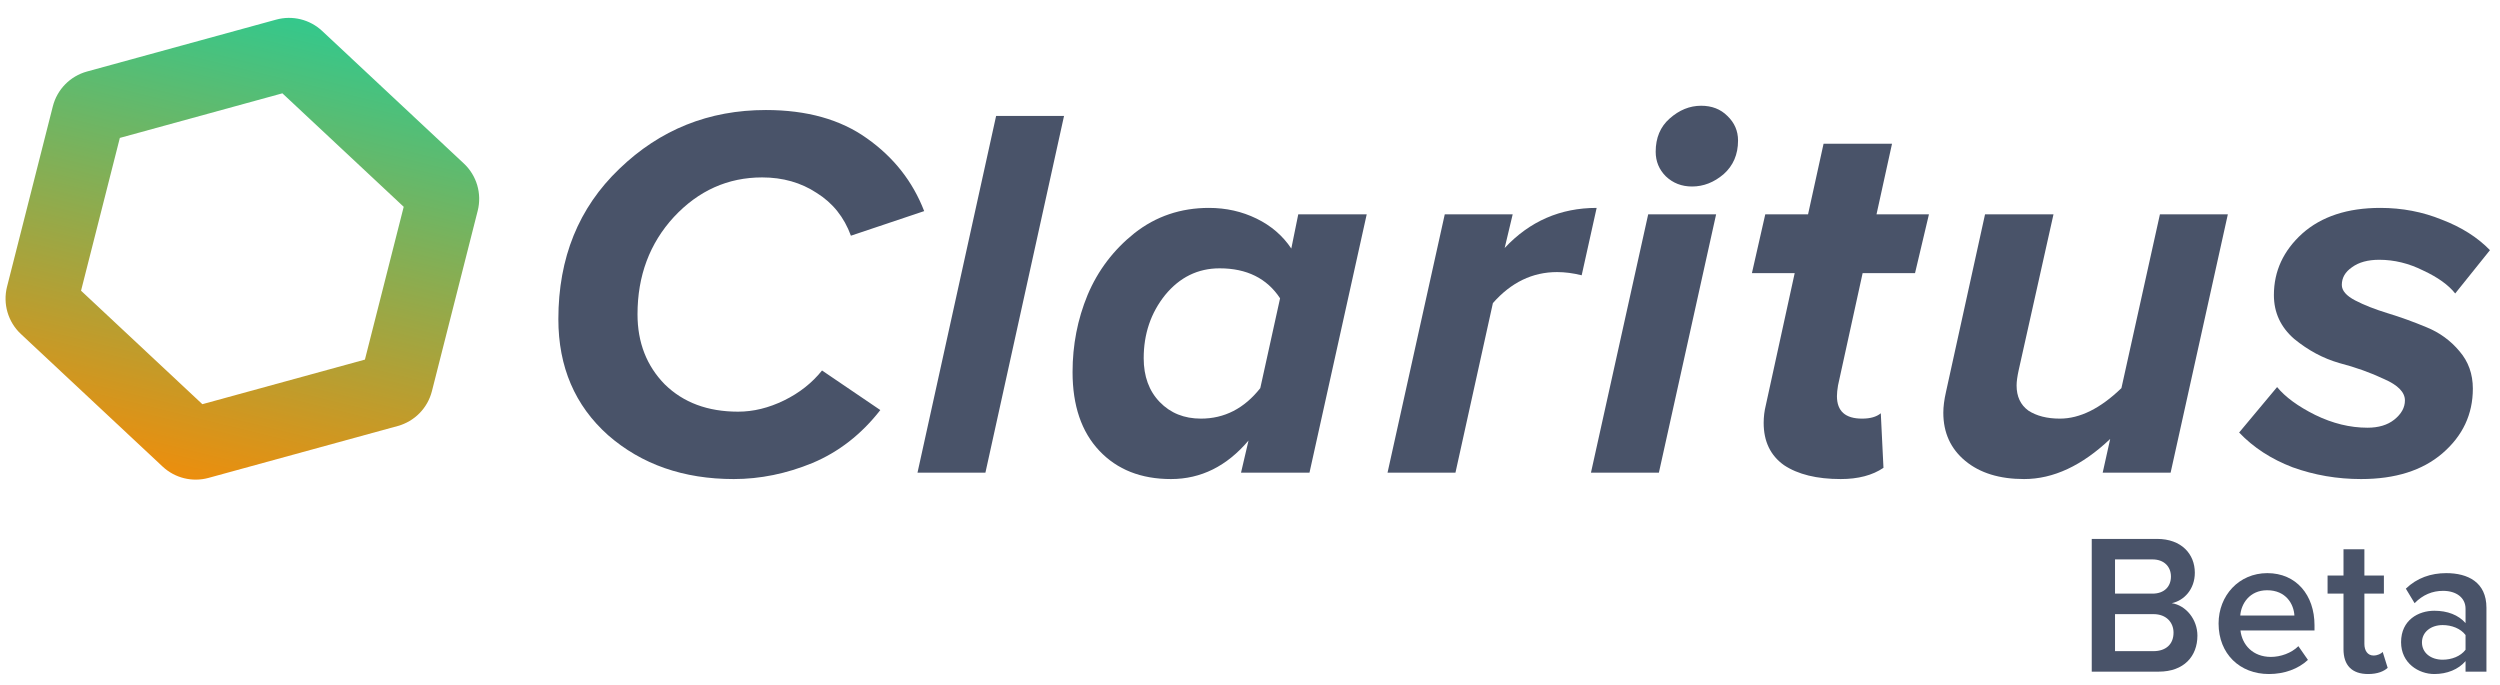
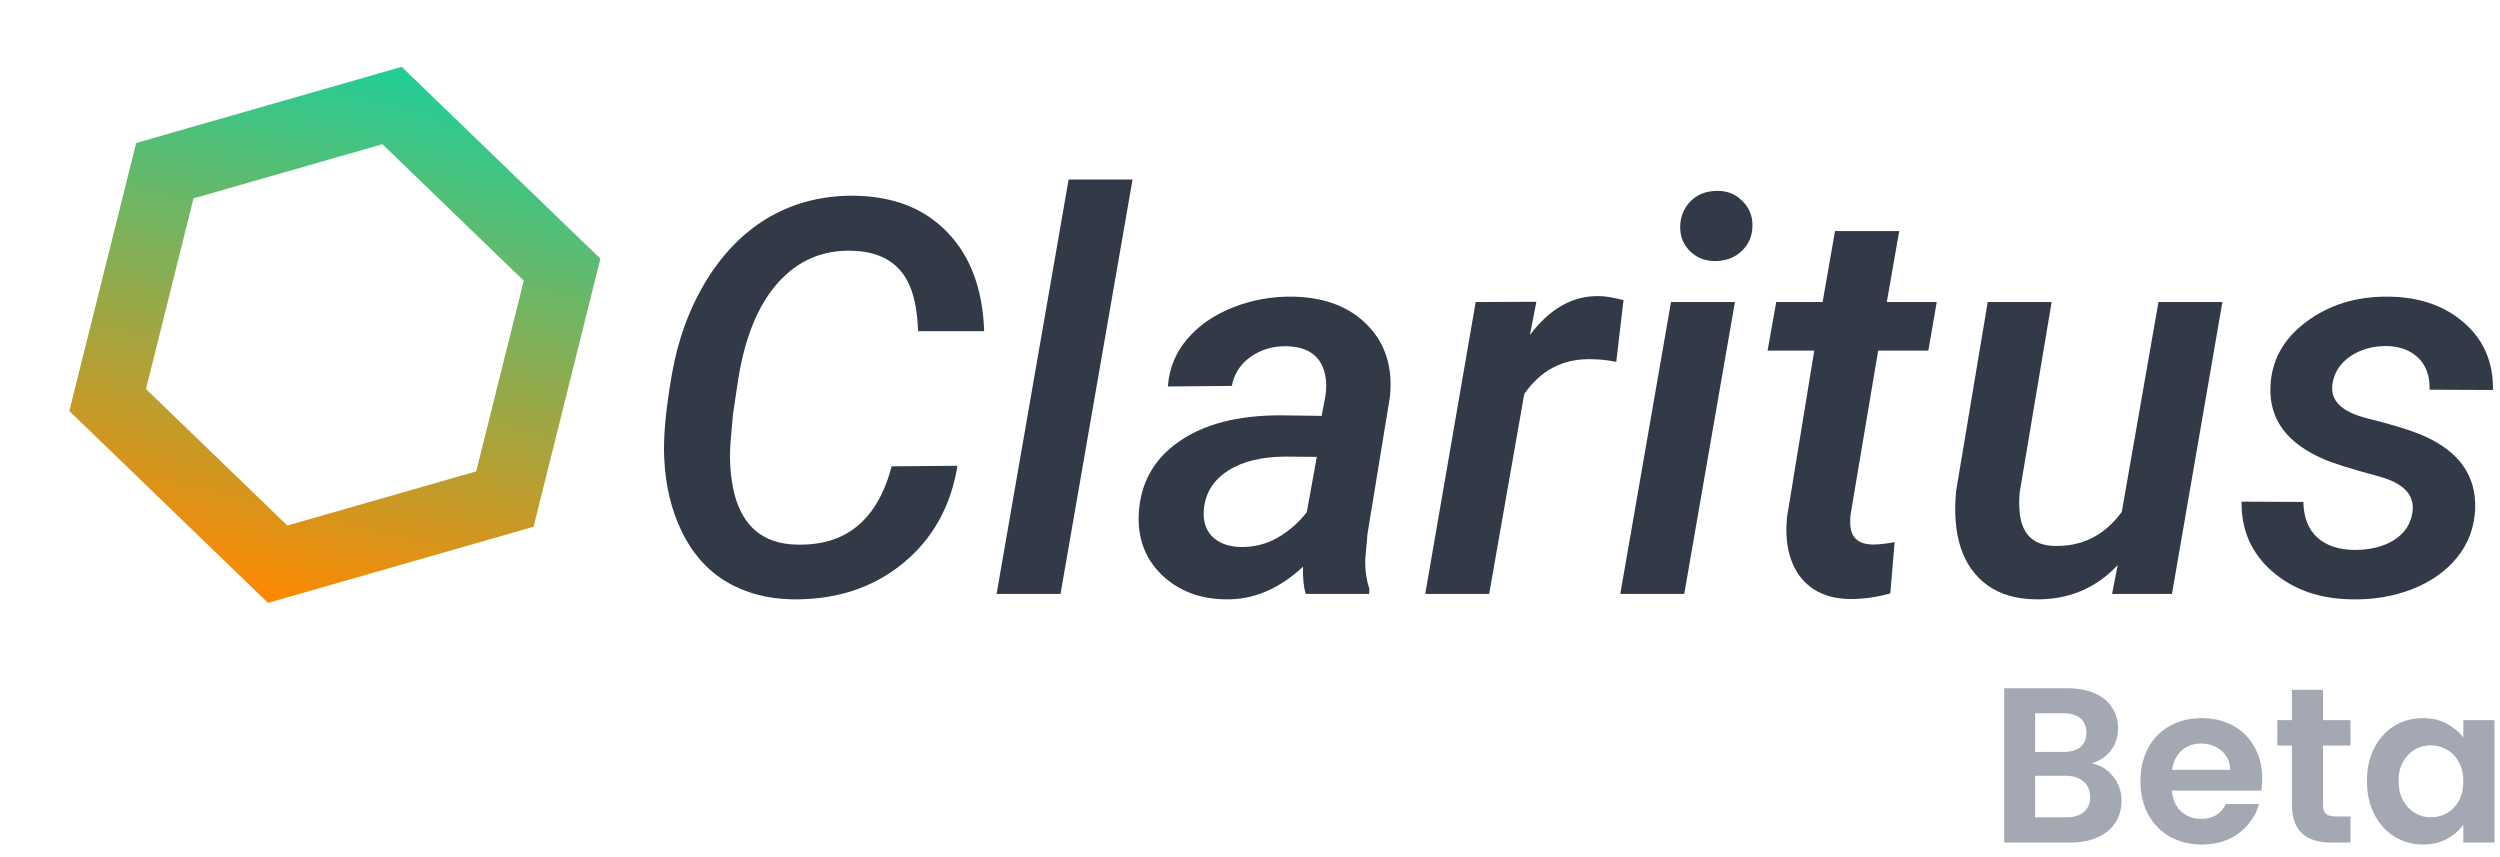
- <svg xmlns="http://www.w3.org/2000/svg" width="201" height="55" viewBox="0 0 201 55" fill="none">
-   <path fill-rule="evenodd" clip-rule="evenodd" d="M9.635 11.088L6.516 23.373L16.27 32.497L29.339 28.912L32.458 16.627L22.704 7.503L9.635 11.088ZM6.994 5.75C5.642 6.121 4.593 7.19 4.248 8.549L0.566 23.051C0.217 24.428 0.644 25.886 1.681 26.856L13.072 37.511C14.061 38.436 15.459 38.782 16.765 38.423L31.979 34.25C33.332 33.879 34.381 32.81 34.726 31.451L38.407 16.949C38.757 15.572 38.33 14.114 37.292 13.144L25.902 2.489C24.913 1.564 23.514 1.218 22.208 1.577L6.994 5.75Z" fill="url(#paint0_linear)" />
-   <path d="M58.996 38.516C54.954 38.516 51.585 37.341 48.891 34.99C46.225 32.611 44.892 29.5 44.892 25.659C44.892 20.728 46.526 16.701 49.794 13.576C53.062 10.423 56.989 8.846 61.576 8.846C64.872 8.846 67.581 9.606 69.703 11.125C71.853 12.644 73.386 14.594 74.304 16.973L68.413 18.951C67.868 17.46 66.951 16.314 65.661 15.511C64.399 14.68 62.937 14.264 61.275 14.264C58.523 14.264 56.158 15.325 54.18 17.446C52.23 19.567 51.256 22.176 51.256 25.272C51.256 27.537 51.987 29.414 53.449 30.905C54.939 32.367 56.903 33.098 59.34 33.098C60.572 33.098 61.805 32.797 63.038 32.195C64.27 31.593 65.288 30.79 66.091 29.787L70.778 32.969C69.258 34.918 67.438 36.337 65.317 37.226C63.224 38.086 61.117 38.516 58.996 38.516Z" fill="#495369" />
-   <path d="M79.228 38H73.767L80.088 9.319H85.549L79.228 38Z" fill="#495369" />
-   <path d="M97.199 16.715C98.575 16.715 99.851 17.002 101.026 17.575C102.201 18.148 103.133 18.951 103.821 19.983L104.38 17.231H109.884L105.283 38H99.779L100.381 35.42C98.632 37.484 96.554 38.516 94.146 38.516C91.738 38.516 89.817 37.756 88.384 36.237C86.951 34.718 86.234 32.611 86.234 29.916C86.234 27.737 86.635 25.673 87.438 23.724C88.269 21.746 89.531 20.083 91.222 18.736C92.942 17.389 94.934 16.715 97.199 16.715ZM98.059 21.574C96.31 21.574 94.848 22.291 93.673 23.724C92.526 25.157 91.953 26.849 91.953 28.798C91.953 30.26 92.383 31.435 93.243 32.324C94.103 33.213 95.207 33.657 96.554 33.657C98.446 33.657 100.037 32.84 101.327 31.206L102.918 23.982C101.857 22.377 100.238 21.574 98.059 21.574Z" fill="#495369" />
-   <path d="M117.019 38H111.558L116.159 17.231H121.62L120.975 19.94C122.982 17.79 125.447 16.715 128.371 16.715L127.167 22.133C126.479 21.961 125.82 21.875 125.189 21.875C123.211 21.875 121.491 22.706 120.029 24.369L117.019 38Z" fill="#495369" />
-   <path d="M136.041 14.995C135.209 14.995 134.507 14.723 133.934 14.178C133.389 13.633 133.117 12.974 133.117 12.2C133.117 11.082 133.489 10.193 134.235 9.534C135.009 8.846 135.854 8.502 136.772 8.502C137.632 8.502 138.334 8.774 138.879 9.319C139.452 9.864 139.739 10.523 139.739 11.297C139.739 12.415 139.352 13.318 138.578 14.006C137.804 14.665 136.958 14.995 136.041 14.995ZM133.375 38H127.914L132.515 17.231H137.976L133.375 38Z" fill="#495369" />
-   <path d="M147.992 38.516C146.071 38.516 144.551 38.143 143.433 37.398C142.344 36.624 141.799 35.492 141.799 34.001C141.799 33.514 141.857 33.041 141.971 32.582L144.293 21.961H140.854L141.928 17.231H145.368L146.615 11.555H152.119L150.872 17.231H155.087L153.968 21.961H149.755L147.776 30.991C147.719 31.335 147.69 31.622 147.69 31.851C147.69 33.055 148.364 33.657 149.711 33.657C150.371 33.657 150.872 33.514 151.216 33.227L151.431 37.613C150.543 38.215 149.396 38.516 147.992 38.516Z" fill="#495369" />
-   <path d="M159.597 17.231H165.101L162.306 29.744C162.191 30.26 162.134 30.676 162.134 30.991C162.134 31.88 162.449 32.553 163.08 33.012C163.739 33.442 164.585 33.657 165.617 33.657C167.222 33.657 168.87 32.84 170.562 31.206L173.658 17.231H179.119L174.518 38H169.057L169.659 35.291C167.394 37.441 165.086 38.516 162.736 38.516C160.758 38.516 159.181 38.029 158.006 37.054C156.83 36.079 156.243 34.789 156.243 33.184C156.243 32.697 156.314 32.138 156.458 31.507L159.597 17.231Z" fill="#495369" />
-   <path d="M189.83 38.516C187.91 38.516 186.075 38.201 184.326 37.57C182.606 36.911 181.173 35.979 180.026 34.775L183.079 31.12C183.738 31.923 184.756 32.668 186.132 33.356C187.537 34.044 188.941 34.388 190.346 34.388C191.235 34.388 191.952 34.173 192.496 33.743C193.07 33.284 193.356 32.768 193.356 32.195C193.356 31.536 192.797 30.962 191.679 30.475C190.59 29.959 189.386 29.529 188.067 29.185C186.777 28.812 185.573 28.167 184.455 27.25C183.366 26.304 182.821 25.129 182.821 23.724C182.821 21.803 183.581 20.155 185.1 18.779C186.648 17.403 188.741 16.715 191.378 16.715C193.127 16.715 194.775 17.03 196.323 17.661C197.9 18.263 199.19 19.08 200.193 20.112L197.398 23.595C196.854 22.907 195.993 22.291 194.818 21.746C193.671 21.173 192.496 20.886 191.292 20.886C190.375 20.886 189.644 21.087 189.099 21.488C188.555 21.861 188.282 22.334 188.282 22.907C188.282 23.366 188.641 23.781 189.357 24.154C190.074 24.527 190.948 24.871 191.98 25.186C193.012 25.501 194.044 25.874 195.076 26.304C196.137 26.734 197.025 27.379 197.742 28.239C198.459 29.07 198.817 30.074 198.817 31.249C198.817 33.313 198 35.047 196.366 36.452C194.761 37.828 192.582 38.516 189.83 38.516Z" fill="#495369" />
-   <path d="M173.568 54C175.584 54 176.672 52.768 176.672 51.104C176.672 49.808 175.76 48.672 174.608 48.496C175.6 48.288 176.464 47.376 176.464 46.048C176.464 44.544 175.392 43.328 173.424 43.328H168.176V54H173.568ZM173.056 47.728H170.048V44.976H173.056C174 44.976 174.544 45.568 174.544 46.352C174.544 47.168 174 47.728 173.056 47.728ZM173.136 52.352H170.048V49.376H173.136C174.192 49.376 174.752 50.064 174.752 50.864C174.752 51.792 174.144 52.352 173.136 52.352Z" fill="#495369" />
-   <path d="M182.422 54.192C183.638 54.192 184.774 53.792 185.558 53.056L184.79 51.952C184.23 52.512 183.35 52.816 182.582 52.816C181.126 52.816 180.262 51.84 180.134 50.688H186.086V50.272C186.086 47.84 184.614 46.08 182.294 46.08C180.006 46.08 178.374 47.888 178.374 50.128C178.374 52.576 180.086 54.192 182.422 54.192ZM184.47 49.488H180.118C180.182 48.56 180.854 47.456 182.278 47.456C183.798 47.456 184.422 48.576 184.47 49.488Z" fill="#495369" />
-   <path d="M190.401 54.192C191.169 54.192 191.665 53.968 191.969 53.696L191.569 52.416C191.441 52.56 191.153 52.704 190.833 52.704C190.353 52.704 190.097 52.304 190.097 51.776V47.728H191.665V46.272H190.097V44.16H188.417V46.272H187.137V47.728H188.417V52.192C188.417 53.488 189.089 54.192 190.401 54.192Z" fill="#495369" />
-   <path d="M199.91 54V48.864C199.91 46.8 198.406 46.08 196.678 46.08C195.446 46.08 194.326 46.464 193.43 47.328L194.134 48.496C194.79 47.824 195.558 47.504 196.422 47.504C197.478 47.504 198.23 48.048 198.23 48.944V50.096C197.654 49.44 196.774 49.104 195.718 49.104C194.454 49.104 193.046 49.84 193.046 51.632C193.046 53.328 194.47 54.192 195.718 54.192C196.742 54.192 197.654 53.824 198.23 53.152V54H199.91ZM196.39 53.04C195.446 53.04 194.726 52.496 194.726 51.648C194.726 50.816 195.446 50.256 196.39 50.256C197.11 50.256 197.83 50.528 198.23 51.056V52.24C197.83 52.768 197.11 53.04 196.39 53.04Z" fill="#495369" />
+ <svg xmlns="http://www.w3.org/2000/svg" width="181" height="62" viewBox="0 0 181 62" fill="none">
+   <path d="M69.32 33.723C68.838 36.691 67.504 39.061 65.316 40.832C63.129 42.59 60.466 43.443 57.328 43.391C55.518 43.352 53.93 42.922 52.562 42.102C51.208 41.281 50.147 40.09 49.379 38.527C48.611 36.952 48.181 35.175 48.09 33.195C48.012 31.711 48.194 29.693 48.637 27.141C49.079 24.576 49.926 22.277 51.176 20.246C52.439 18.215 53.982 16.685 55.805 15.656C57.641 14.628 59.678 14.133 61.918 14.172C64.743 14.224 66.977 15.116 68.617 16.848C70.271 18.566 71.15 20.943 71.254 23.977H66.469C66.404 21.945 65.974 20.48 65.18 19.582C64.398 18.671 63.233 18.195 61.684 18.156C59.561 18.091 57.784 18.853 56.352 20.441C54.919 22.03 53.956 24.341 53.461 27.375L53.07 29.973L52.895 31.965C52.79 33.306 52.882 34.569 53.168 35.754C53.467 36.926 53.988 37.824 54.73 38.449C55.473 39.061 56.417 39.387 57.562 39.426C61.195 39.569 63.526 37.681 64.555 33.762L69.32 33.723Z" fill="#323947" />
+   <path d="M76.781 43H72.152L77.367 13H81.996L76.781 43Z" fill="#323947" />
+   <path d="M94.535 43C94.379 42.479 94.314 41.822 94.34 41.027C92.595 42.655 90.713 43.443 88.695 43.391C86.859 43.365 85.336 42.779 84.125 41.633C82.927 40.474 82.367 39.009 82.445 37.238C82.549 35.012 83.513 33.26 85.336 31.984C87.159 30.708 89.607 30.07 92.68 30.07L95.688 30.109L95.961 28.664C96.039 28.156 96.039 27.681 95.961 27.238C95.701 25.832 94.769 25.109 93.168 25.07C92.178 25.044 91.306 25.298 90.551 25.832C89.809 26.353 89.353 27.056 89.184 27.941L84.555 27.98C84.646 26.678 85.108 25.539 85.941 24.562C86.775 23.573 87.882 22.805 89.262 22.258C90.642 21.711 92.1 21.451 93.637 21.477C95.941 21.529 97.738 22.225 99.027 23.566C100.316 24.895 100.85 26.62 100.629 28.742L99.008 38.645L98.852 40.402C98.812 41.171 98.91 41.919 99.144 42.648L99.125 43H94.535ZM89.769 39.602C90.746 39.628 91.651 39.406 92.484 38.938C93.318 38.456 94.027 37.837 94.613 37.082L95.336 33.078L93.129 33.059C91.384 33.059 89.991 33.391 88.949 34.055C87.908 34.706 87.315 35.604 87.172 36.75C87.068 37.622 87.257 38.312 87.738 38.82C88.233 39.315 88.91 39.575 89.769 39.602Z" fill="#323947" />
+   <path d="M117.016 26.203C116.417 26.073 115.811 26.008 115.199 26.008C113.168 25.956 111.553 26.796 110.355 28.527L107.816 43H103.188L106.84 21.867L111.234 21.848L110.766 24.25C112.211 22.336 113.878 21.398 115.766 21.438C116.195 21.438 116.788 21.535 117.543 21.73L117.016 26.203Z" fill="#323947" />
+   <path d="M121.938 43H117.309L120.98 21.867H125.609L121.938 43ZM121.645 16.457C121.645 15.741 121.879 15.129 122.348 14.621C122.816 14.113 123.448 13.846 124.242 13.82C124.997 13.794 125.622 14.029 126.117 14.523C126.625 15.005 126.879 15.598 126.879 16.301C126.879 17.043 126.632 17.655 126.137 18.137C125.655 18.619 125.036 18.872 124.281 18.898C123.539 18.924 122.914 18.703 122.406 18.234C121.898 17.753 121.645 17.16 121.645 16.457Z" fill="#323947" />
+   <path d="M137.504 16.73L136.605 21.867H140.219L139.613 25.383H135.98L133.988 37.219C133.949 37.544 133.943 37.837 133.969 38.098C134.047 38.944 134.568 39.387 135.531 39.426C136.013 39.426 136.56 39.367 137.172 39.25L136.859 42.961C135.896 43.234 134.926 43.371 133.949 43.371C132.335 43.345 131.124 42.798 130.316 41.73C129.522 40.65 129.21 39.224 129.379 37.453L131.352 25.383H127.973L128.598 21.867H131.957L132.855 16.73H137.504Z" fill="#323947" />
+   <path d="M153.324 40.91C151.723 42.616 149.717 43.443 147.309 43.391C145.941 43.365 144.802 43.026 143.891 42.375C142.992 41.724 142.348 40.819 141.957 39.66C141.579 38.488 141.469 37.115 141.625 35.539L143.91 21.867H148.539L146.234 35.598C146.182 36.079 146.176 36.548 146.215 37.004C146.345 38.618 147.159 39.458 148.656 39.523C150.701 39.602 152.354 38.781 153.617 37.062L156.273 21.867H160.902L157.25 43H152.914L153.324 40.91Z" fill="#323947" />
+   <path d="M174.652 37.141C174.874 35.852 174.034 34.96 172.133 34.465C170.245 33.957 168.956 33.553 168.266 33.254C165.583 32.108 164.288 30.363 164.379 28.02C164.444 26.119 165.303 24.549 166.957 23.312C168.624 22.062 170.616 21.451 172.934 21.477C175.173 21.503 176.996 22.134 178.402 23.371C179.822 24.608 180.518 26.229 180.492 28.234L175.902 28.215C175.928 27.238 175.661 26.477 175.102 25.93C174.542 25.37 173.773 25.077 172.797 25.051C171.768 25.051 170.883 25.305 170.141 25.812C169.411 26.32 168.988 26.984 168.871 27.805C168.689 28.99 169.522 29.816 171.371 30.285C173.22 30.741 174.587 31.164 175.473 31.555C178.051 32.688 179.294 34.458 179.203 36.867C179.138 38.208 178.695 39.38 177.875 40.383C177.068 41.372 175.98 42.134 174.613 42.668C173.246 43.189 171.794 43.43 170.258 43.391C167.953 43.365 166.039 42.694 164.516 41.379C163.005 40.064 162.263 38.378 162.289 36.32L166.762 36.34C166.788 37.473 167.126 38.332 167.777 38.918C168.428 39.504 169.32 39.803 170.453 39.816C171.599 39.816 172.549 39.582 173.305 39.113C174.073 38.632 174.522 37.974 174.652 37.141Z" fill="#323947" />
+   <path d="M11.934 12.357L28.384 7.639L40.694 19.527L36.554 36.132L20.104 40.849L7.794 28.961L11.934 12.357Z" stroke="url(#paint0_linear)" stroke-width="5" />
+   <path d="M151.44 55.272C152.069 55.389 152.587 55.704 152.992 56.216C153.397 56.728 153.6 57.315 153.6 57.976C153.6 58.573 153.451 59.101 153.152 59.56C152.864 60.008 152.443 60.36 151.888 60.616C151.333 60.872 150.677 61 149.92 61H145.104V49.832H149.712C150.469 49.832 151.12 49.955 151.664 50.2C152.219 50.445 152.635 50.787 152.912 51.224C153.2 51.661 153.344 52.157 153.344 52.712C153.344 53.363 153.168 53.907 152.816 54.344C152.475 54.781 152.016 55.091 151.44 55.272ZM147.344 54.44H149.392C149.925 54.44 150.336 54.323 150.624 54.088C150.912 53.843 151.056 53.496 151.056 53.048C151.056 52.6 150.912 52.253 150.624 52.008C150.336 51.763 149.925 51.64 149.392 51.64H147.344V54.44ZM149.6 59.176C150.144 59.176 150.565 59.048 150.864 58.792C151.173 58.536 151.328 58.173 151.328 57.704C151.328 57.224 151.168 56.851 150.848 56.584C150.528 56.307 150.096 56.168 149.552 56.168H147.344V59.176H149.6Z" fill="#495369" fill-opacity="0.5" />
+   <path d="M163.785 56.376C163.785 56.696 163.764 56.984 163.721 57.24H157.241C157.295 57.88 157.519 58.381 157.913 58.744C158.308 59.107 158.793 59.288 159.369 59.288C160.201 59.288 160.793 58.931 161.145 58.216H163.561C163.305 59.069 162.815 59.773 162.089 60.328C161.364 60.872 160.473 61.144 159.417 61.144C158.564 61.144 157.796 60.957 157.113 60.584C156.441 60.2 155.913 59.661 155.529 58.968C155.156 58.275 154.969 57.475 154.969 56.568C154.969 55.651 155.156 54.845 155.529 54.152C155.903 53.459 156.425 52.925 157.097 52.552C157.769 52.179 158.543 51.992 159.417 51.992C160.26 51.992 161.012 52.173 161.673 52.536C162.345 52.899 162.863 53.416 163.225 54.088C163.599 54.749 163.785 55.512 163.785 56.376ZM161.465 55.736C161.455 55.16 161.247 54.701 160.841 54.36C160.436 54.008 159.94 53.832 159.353 53.832C158.799 53.832 158.329 54.003 157.945 54.344C157.572 54.675 157.343 55.139 157.257 55.736H161.465Z" fill="#495369" fill-opacity="0.5" />
+   <path d="M168.188 53.976V58.264C168.188 58.563 168.258 58.781 168.396 58.92C168.546 59.048 168.791 59.112 169.132 59.112H170.172V61H168.764C166.876 61 165.932 60.083 165.932 58.248V53.976H164.876V52.136H165.932V49.944H168.188V52.136H170.172V53.976H168.188Z" fill="#495369" fill-opacity="0.5" />
+   <path d="M171.367 56.536C171.367 55.64 171.543 54.845 171.895 54.152C172.258 53.459 172.743 52.925 173.351 52.552C173.97 52.179 174.658 51.992 175.415 51.992C176.077 51.992 176.653 52.125 177.143 52.392C177.645 52.659 178.045 52.995 178.343 53.4V52.136H180.599V61H178.343V59.704C178.055 60.12 177.655 60.467 177.143 60.744C176.642 61.011 176.061 61.144 175.399 61.144C174.653 61.144 173.97 60.952 173.351 60.568C172.743 60.184 172.258 59.645 171.895 58.952C171.543 58.248 171.367 57.443 171.367 56.536ZM178.343 56.568C178.343 56.024 178.237 55.56 178.023 55.176C177.81 54.781 177.522 54.483 177.159 54.28C176.797 54.067 176.407 53.96 175.991 53.96C175.575 53.96 175.191 54.061 174.839 54.264C174.487 54.467 174.199 54.765 173.975 55.16C173.762 55.544 173.655 56.003 173.655 56.536C173.655 57.069 173.762 57.539 173.975 57.944C174.199 58.339 174.487 58.643 174.839 58.856C175.202 59.069 175.586 59.176 175.991 59.176C176.407 59.176 176.797 59.075 177.159 58.872C177.522 58.659 177.81 58.36 178.023 57.976C178.237 57.581 178.343 57.112 178.343 56.568Z" fill="#495369" fill-opacity="0.5" />
  <defs>
-     <linearGradient id="paint0_linear" x1="25.129" y1="-2.227" x2="14.221" y2="42.319" gradientUnits="userSpaceOnUse">
+     <linearGradient id="paint0_linear" x1="29.083" y1="4.838" x2="19.406" y2="43.65" gradientUnits="userSpaceOnUse">
      <stop stop-color="#21CE99" />
      <stop offset="1" stop-color="#FF8800" />
    </linearGradient>
  </defs>
</svg>
